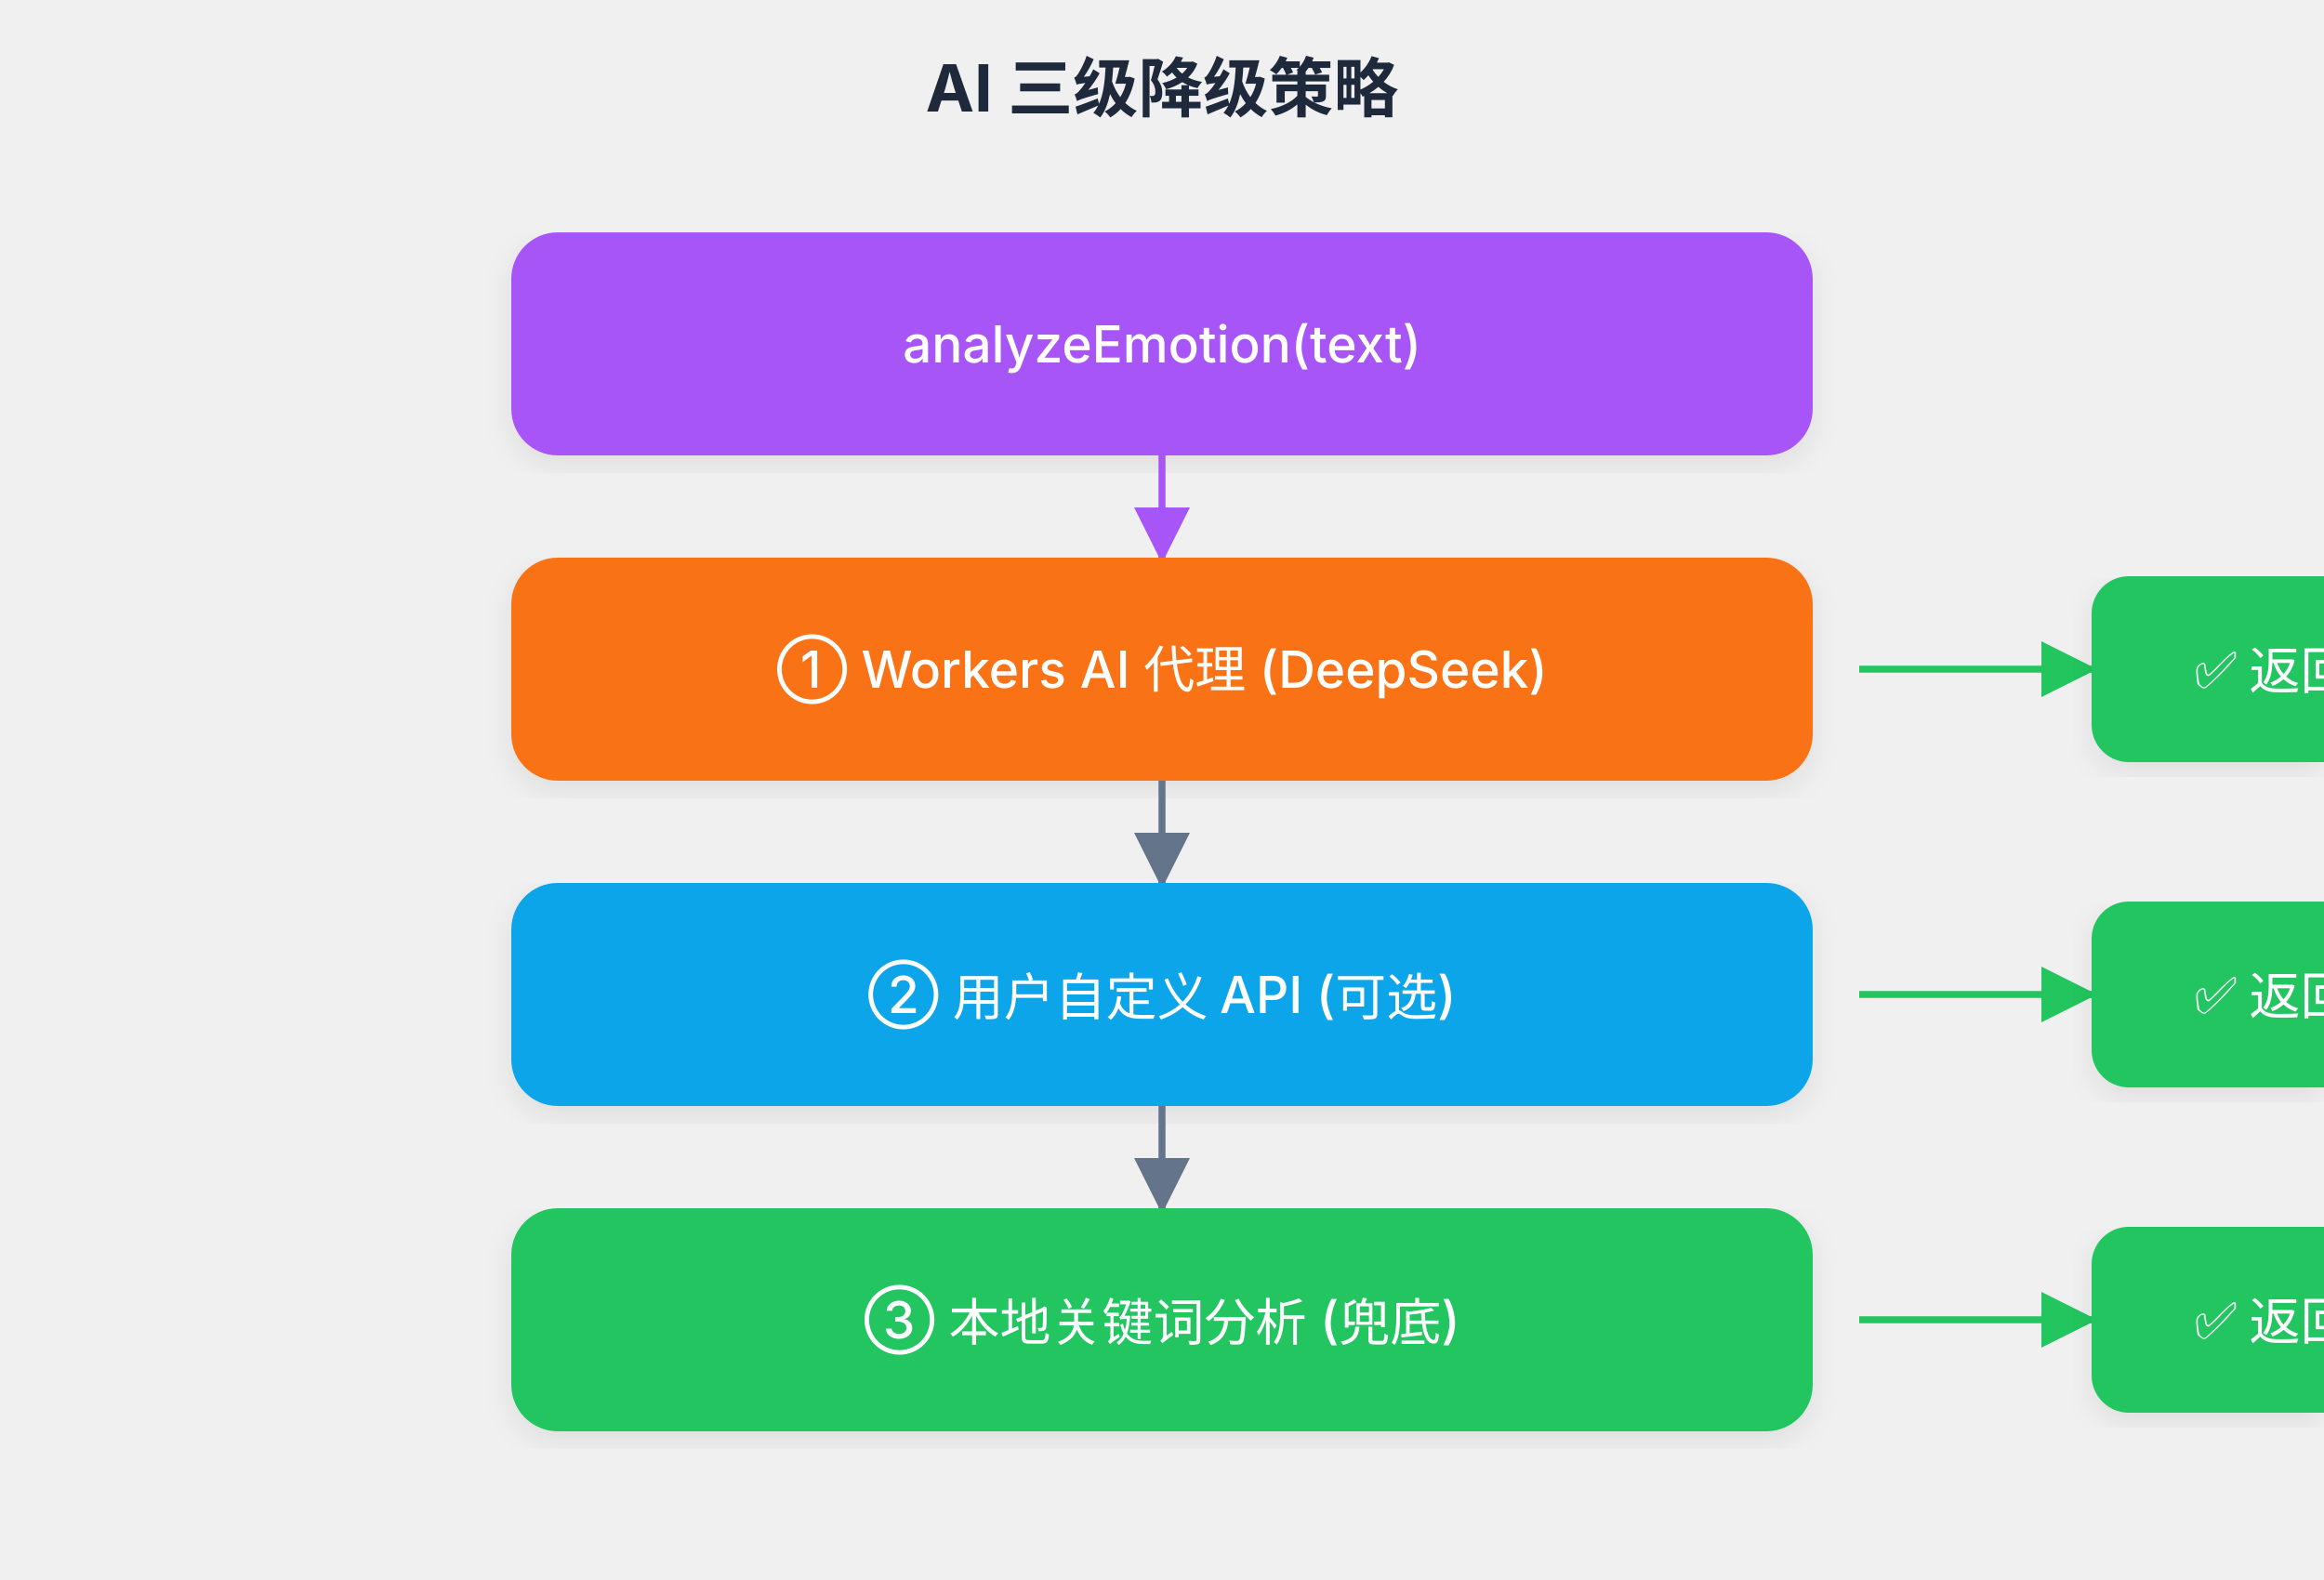
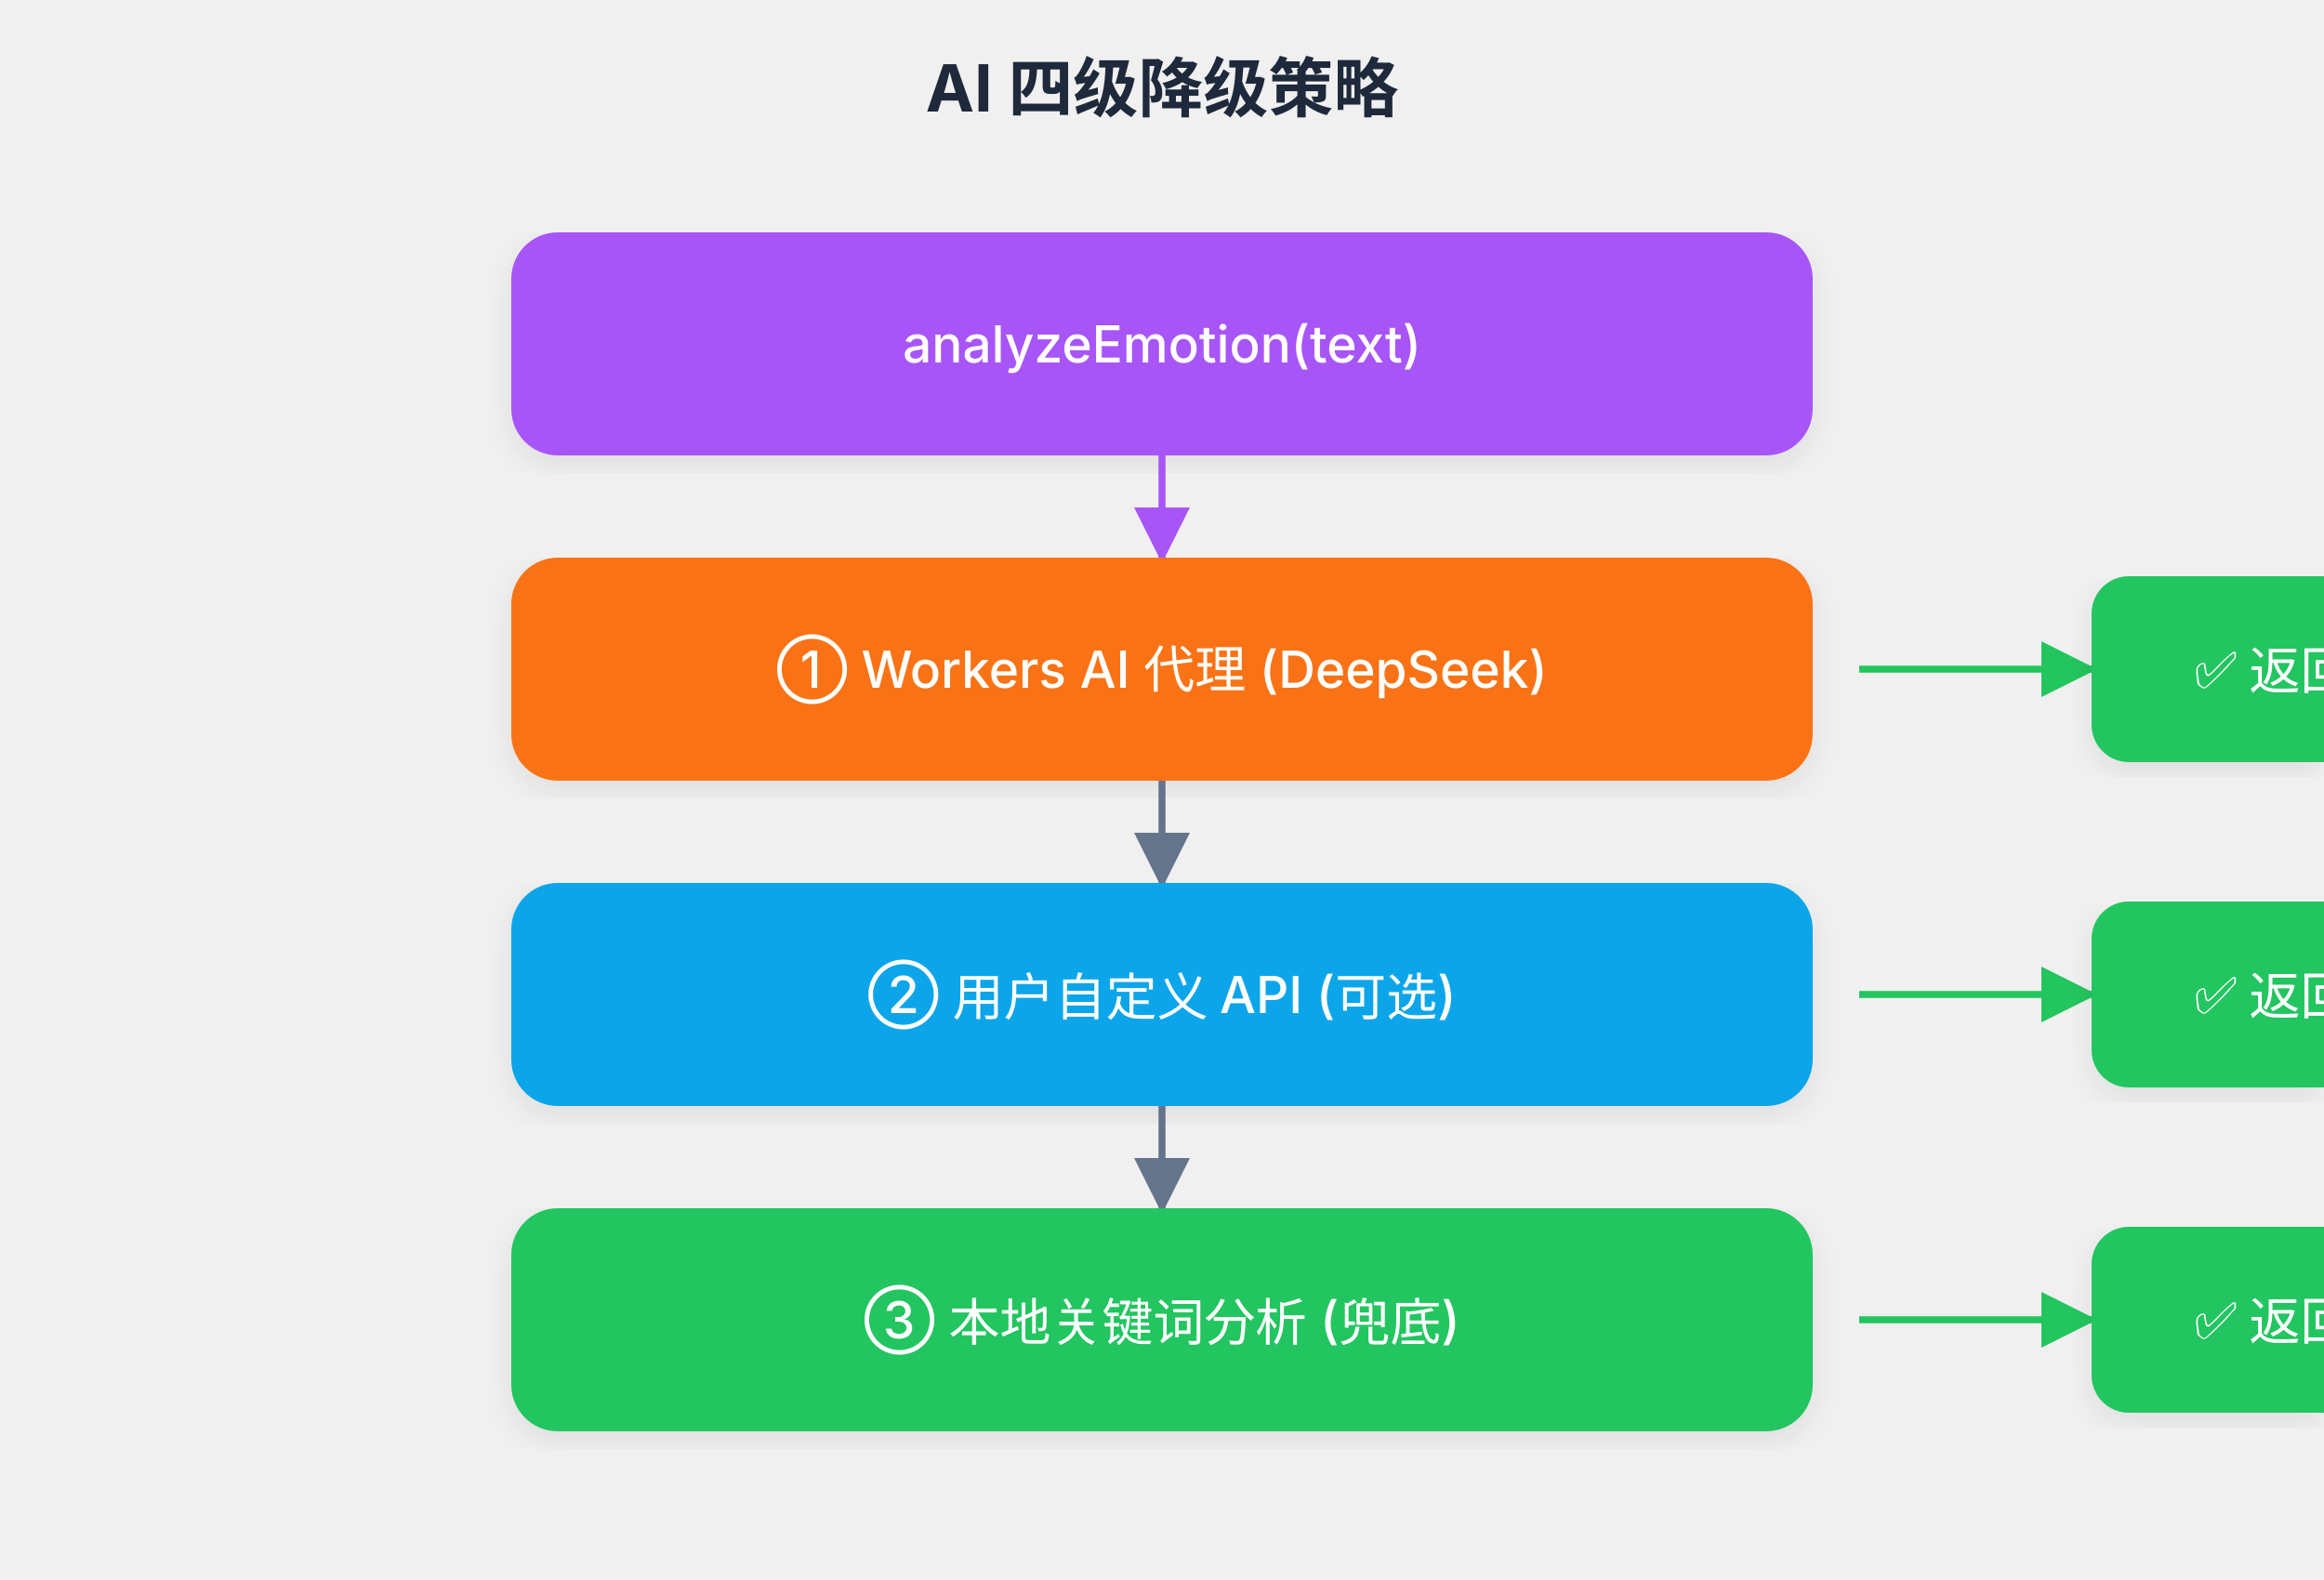
<svg xmlns="http://www.w3.org/2000/svg" viewBox="0 0 500 340" width="500" height="340" id="ai-degradation">
  <defs>
    <filter id="shadow" x="-4%" y="-4%" width="108%" height="112%">
      <feDropShadow dx="0" dy="2" stdDeviation="3" flood-opacity="0.08" />
    </filter>
    <marker id="arrow" viewBox="0 0 10 10" refX="9" refY="5" markerWidth="8" markerHeight="8" orient="auto-start-reverse">
      <path d="M 0 0 L 10 5 L 0 10 z" fill="#64748b" />
    </marker>
    <marker id="arrow-indigo" viewBox="0 0 10 10" refX="9" refY="5" markerWidth="8" markerHeight="8" orient="auto-start-reverse">
      <path d="M 0 0 L 10 5 L 0 10 z" fill="#6366f1" />
    </marker>
    <marker id="arrow-green" viewBox="0 0 10 10" refX="9" refY="5" markerWidth="8" markerHeight="8" orient="auto-start-reverse">
      <path d="M 0 0 L 10 5 L 0 10 z" fill="#22c55e" />
    </marker>
    <marker id="arrow-purple" viewBox="0 0 10 10" refX="9" refY="5" markerWidth="8" markerHeight="8" orient="auto-start-reverse">
      <path d="M 0 0 L 10 5 L 0 10 z" fill="#a855f7" />
    </marker>
  </defs>
  <style>
  text { font-family: -apple-system, 'Segoe UI', 'Noto Sans SC', sans-serif; }
  .title { font-size: 13px; font-weight: 600; fill: #ffffff; }
  .label { font-size: 11px; font-weight: 500; fill: #1e293b; }
  .label-sm { font-size: 10px; fill: #64748b; }
  .label-white { font-size: 11px; font-weight: 500; fill: #ffffff; }
  .box { rx: 10; ry: 10; filter: url(#shadow); }
  .box-sm { rx: 8; ry: 8; filter: url(#shadow); }
  .section-title { font-size: 14px; font-weight: 700; fill: #1e293b; }
</style>
-   <text x="250" y="24" text-anchor="middle" class="section-title">AI 三级降级策略</text>
+   <text x="250" y="24" text-anchor="middle" class="section-title">AI 四级降级策略</text>
  <rect x="110" y="50" width="280" height="48" fill="#a855f7" class="box" />
  <text x="250" y="78" text-anchor="middle" class="label-white">analyzeEmotion(text)</text>
  <line x1="250" y1="98" x2="250" y2="120" stroke="#a855f7" stroke-width="1.5" marker-end="url(#arrow-purple)" />
  <rect x="110" y="120" width="280" height="48" fill="#f97316" class="box" />
  <text x="250" y="148" text-anchor="middle" class="label-white">① Workers AI 代理 (DeepSeek)</text>
  <line x1="400" y1="144" x2="450" y2="144" stroke="#22c55e" stroke-width="1.5" marker-end="url(#arrow-green)" />
  <rect x="450" y="124" width="100" height="40" fill="#22c55e" class="box-sm" />
  <text x="500" y="148" text-anchor="middle" class="label-white">✅ 返回结果</text>
  <line x1="250" y1="168" x2="250" y2="190" stroke="#64748b" stroke-width="1.5" marker-end="url(#arrow)" />
  <rect x="110" y="190" width="280" height="48" fill="#0ea5e9" class="box" />
  <text x="250" y="218" text-anchor="middle" class="label-white">② 用户自定义 API (可选)</text>
  <line x1="400" y1="214" x2="450" y2="214" stroke="#22c55e" stroke-width="1.5" marker-end="url(#arrow-green)" />
  <rect x="450" y="194" width="100" height="40" fill="#22c55e" class="box-sm" />
  <text x="500" y="218" text-anchor="middle" class="label-white">✅ 返回结果</text>
  <line x1="250" y1="238" x2="250" y2="260" stroke="#64748b" stroke-width="1.5" marker-end="url(#arrow)" />
  <rect x="110" y="260" width="280" height="48" fill="#22c55e" class="box" />
  <text x="250" y="288" text-anchor="middle" class="label-white">③ 本地关键词分析 (兜底)</text>
  <line x1="400" y1="284" x2="450" y2="284" stroke="#22c55e" stroke-width="1.5" marker-end="url(#arrow-green)" />
  <rect x="450" y="264" width="100" height="40" fill="#22c55e" class="box-sm" />
  <text x="500" y="288" text-anchor="middle" class="label-white">✅ 返回结果</text>
</svg>
